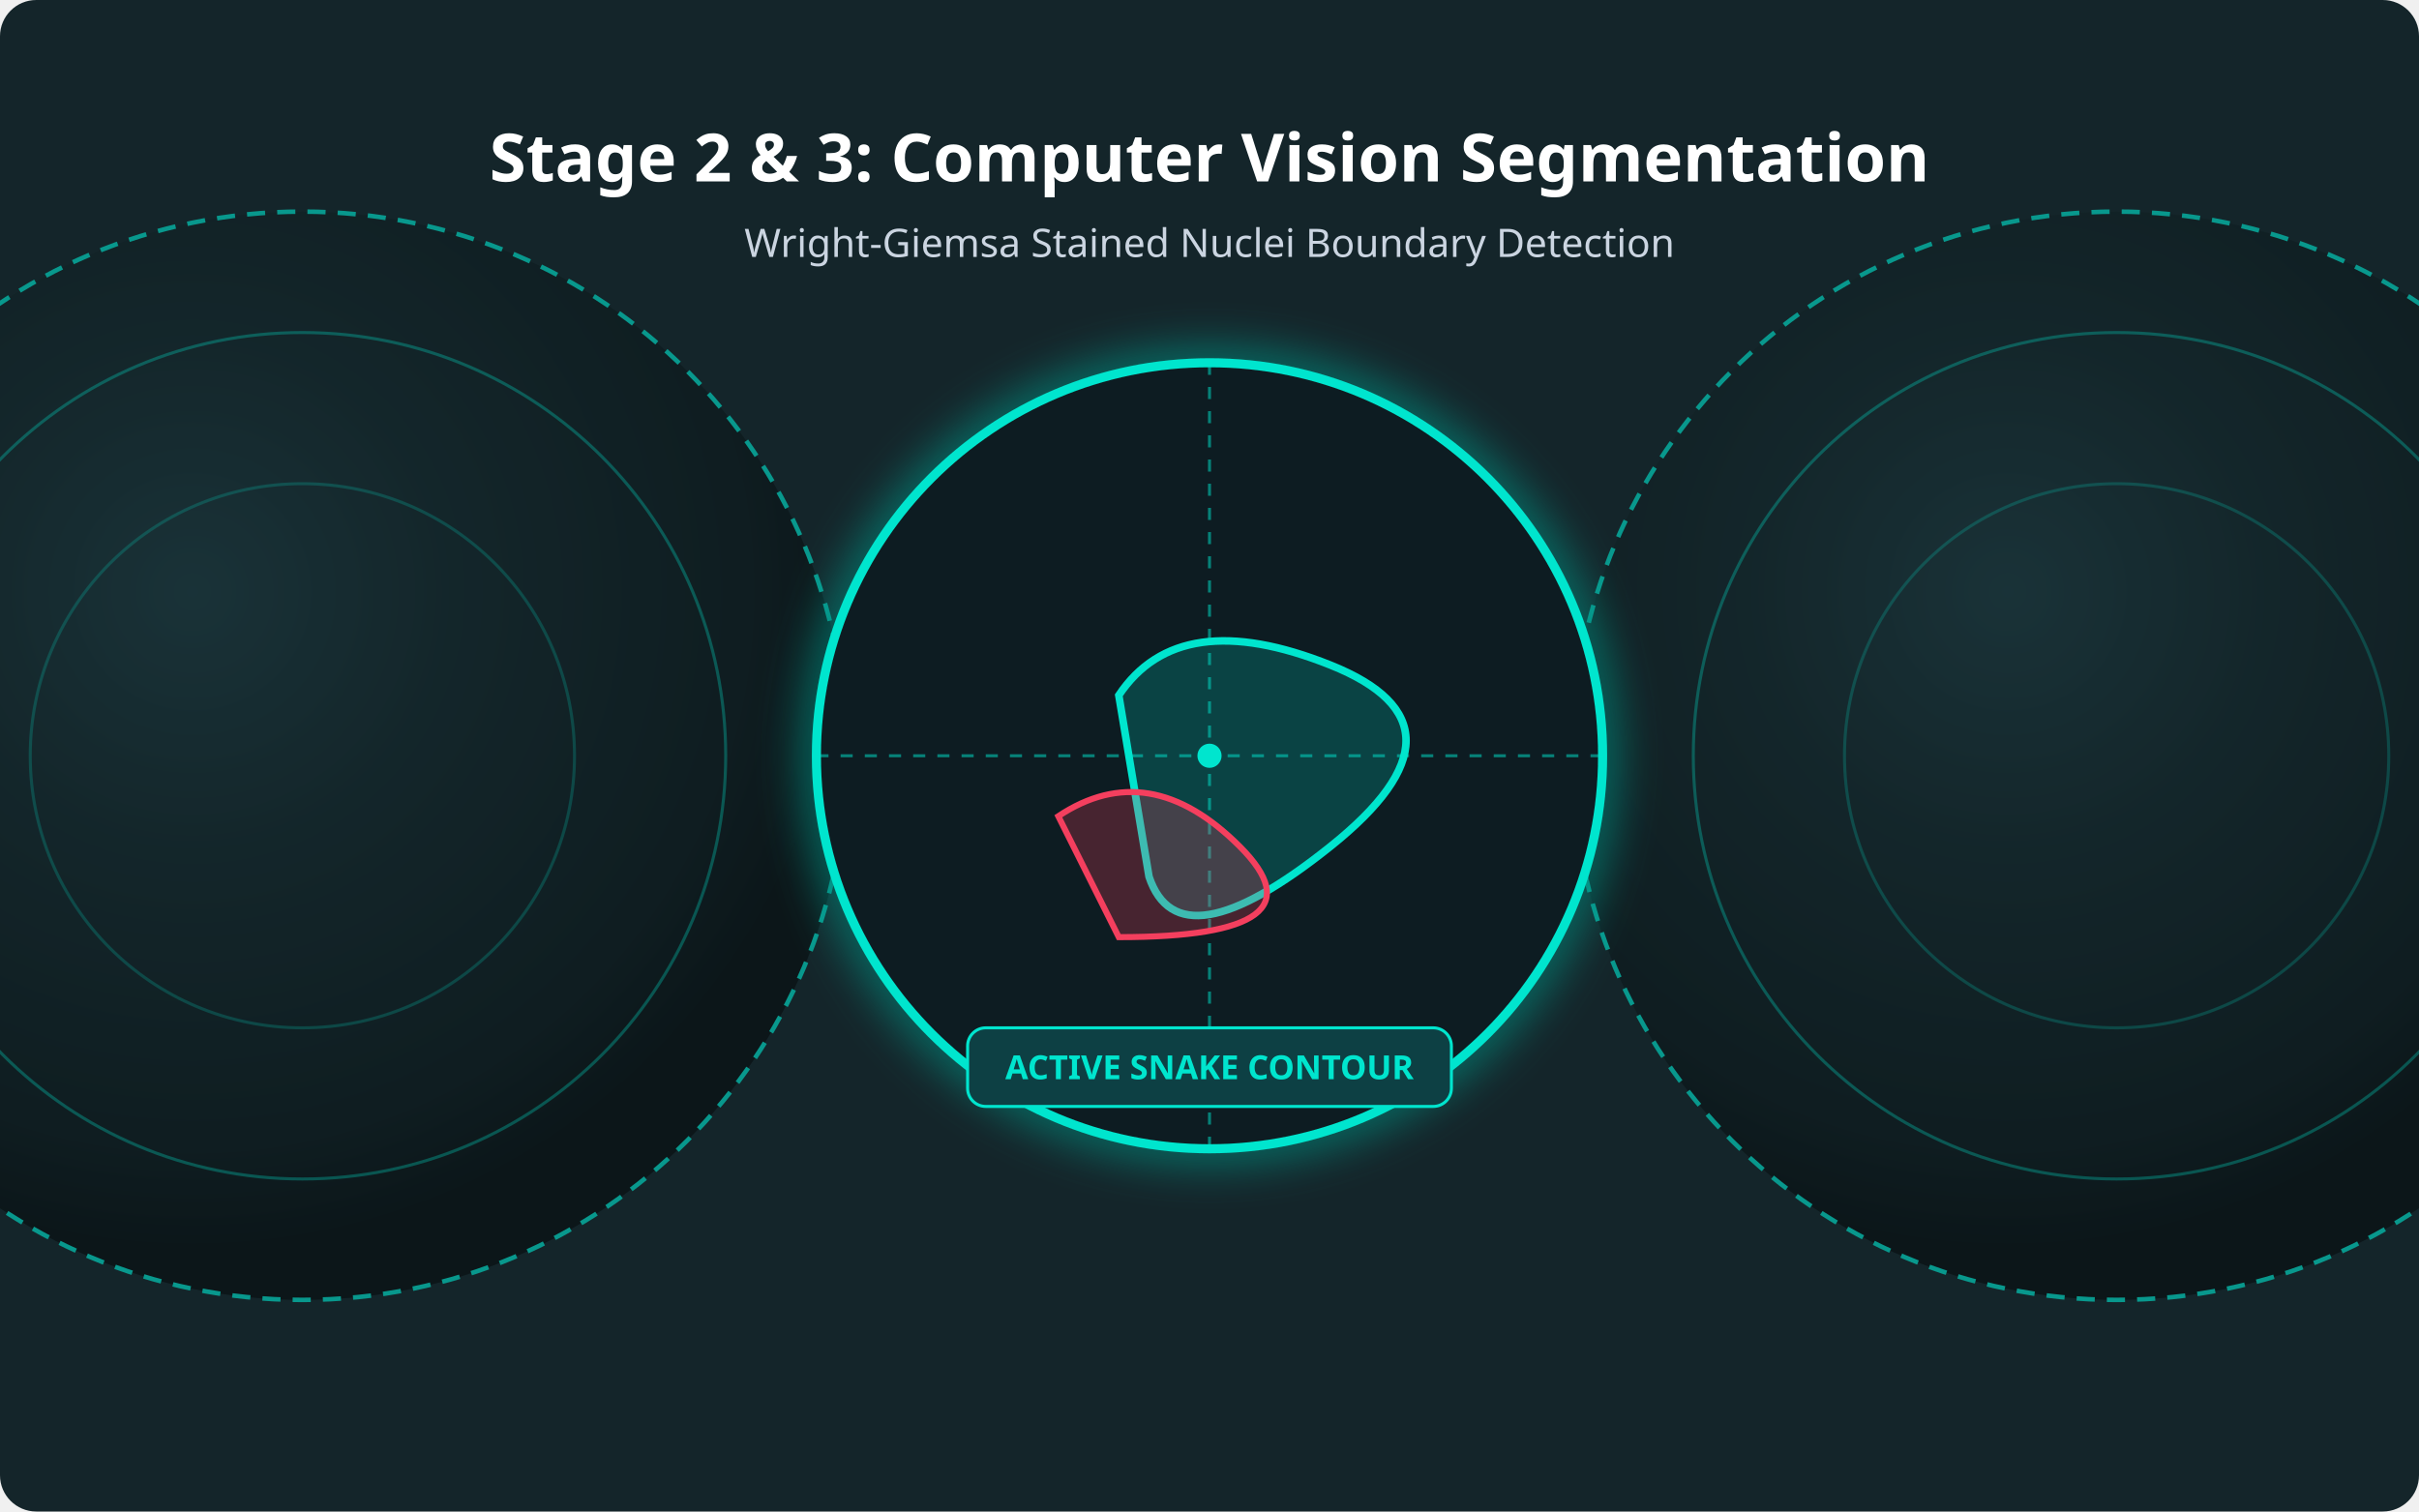
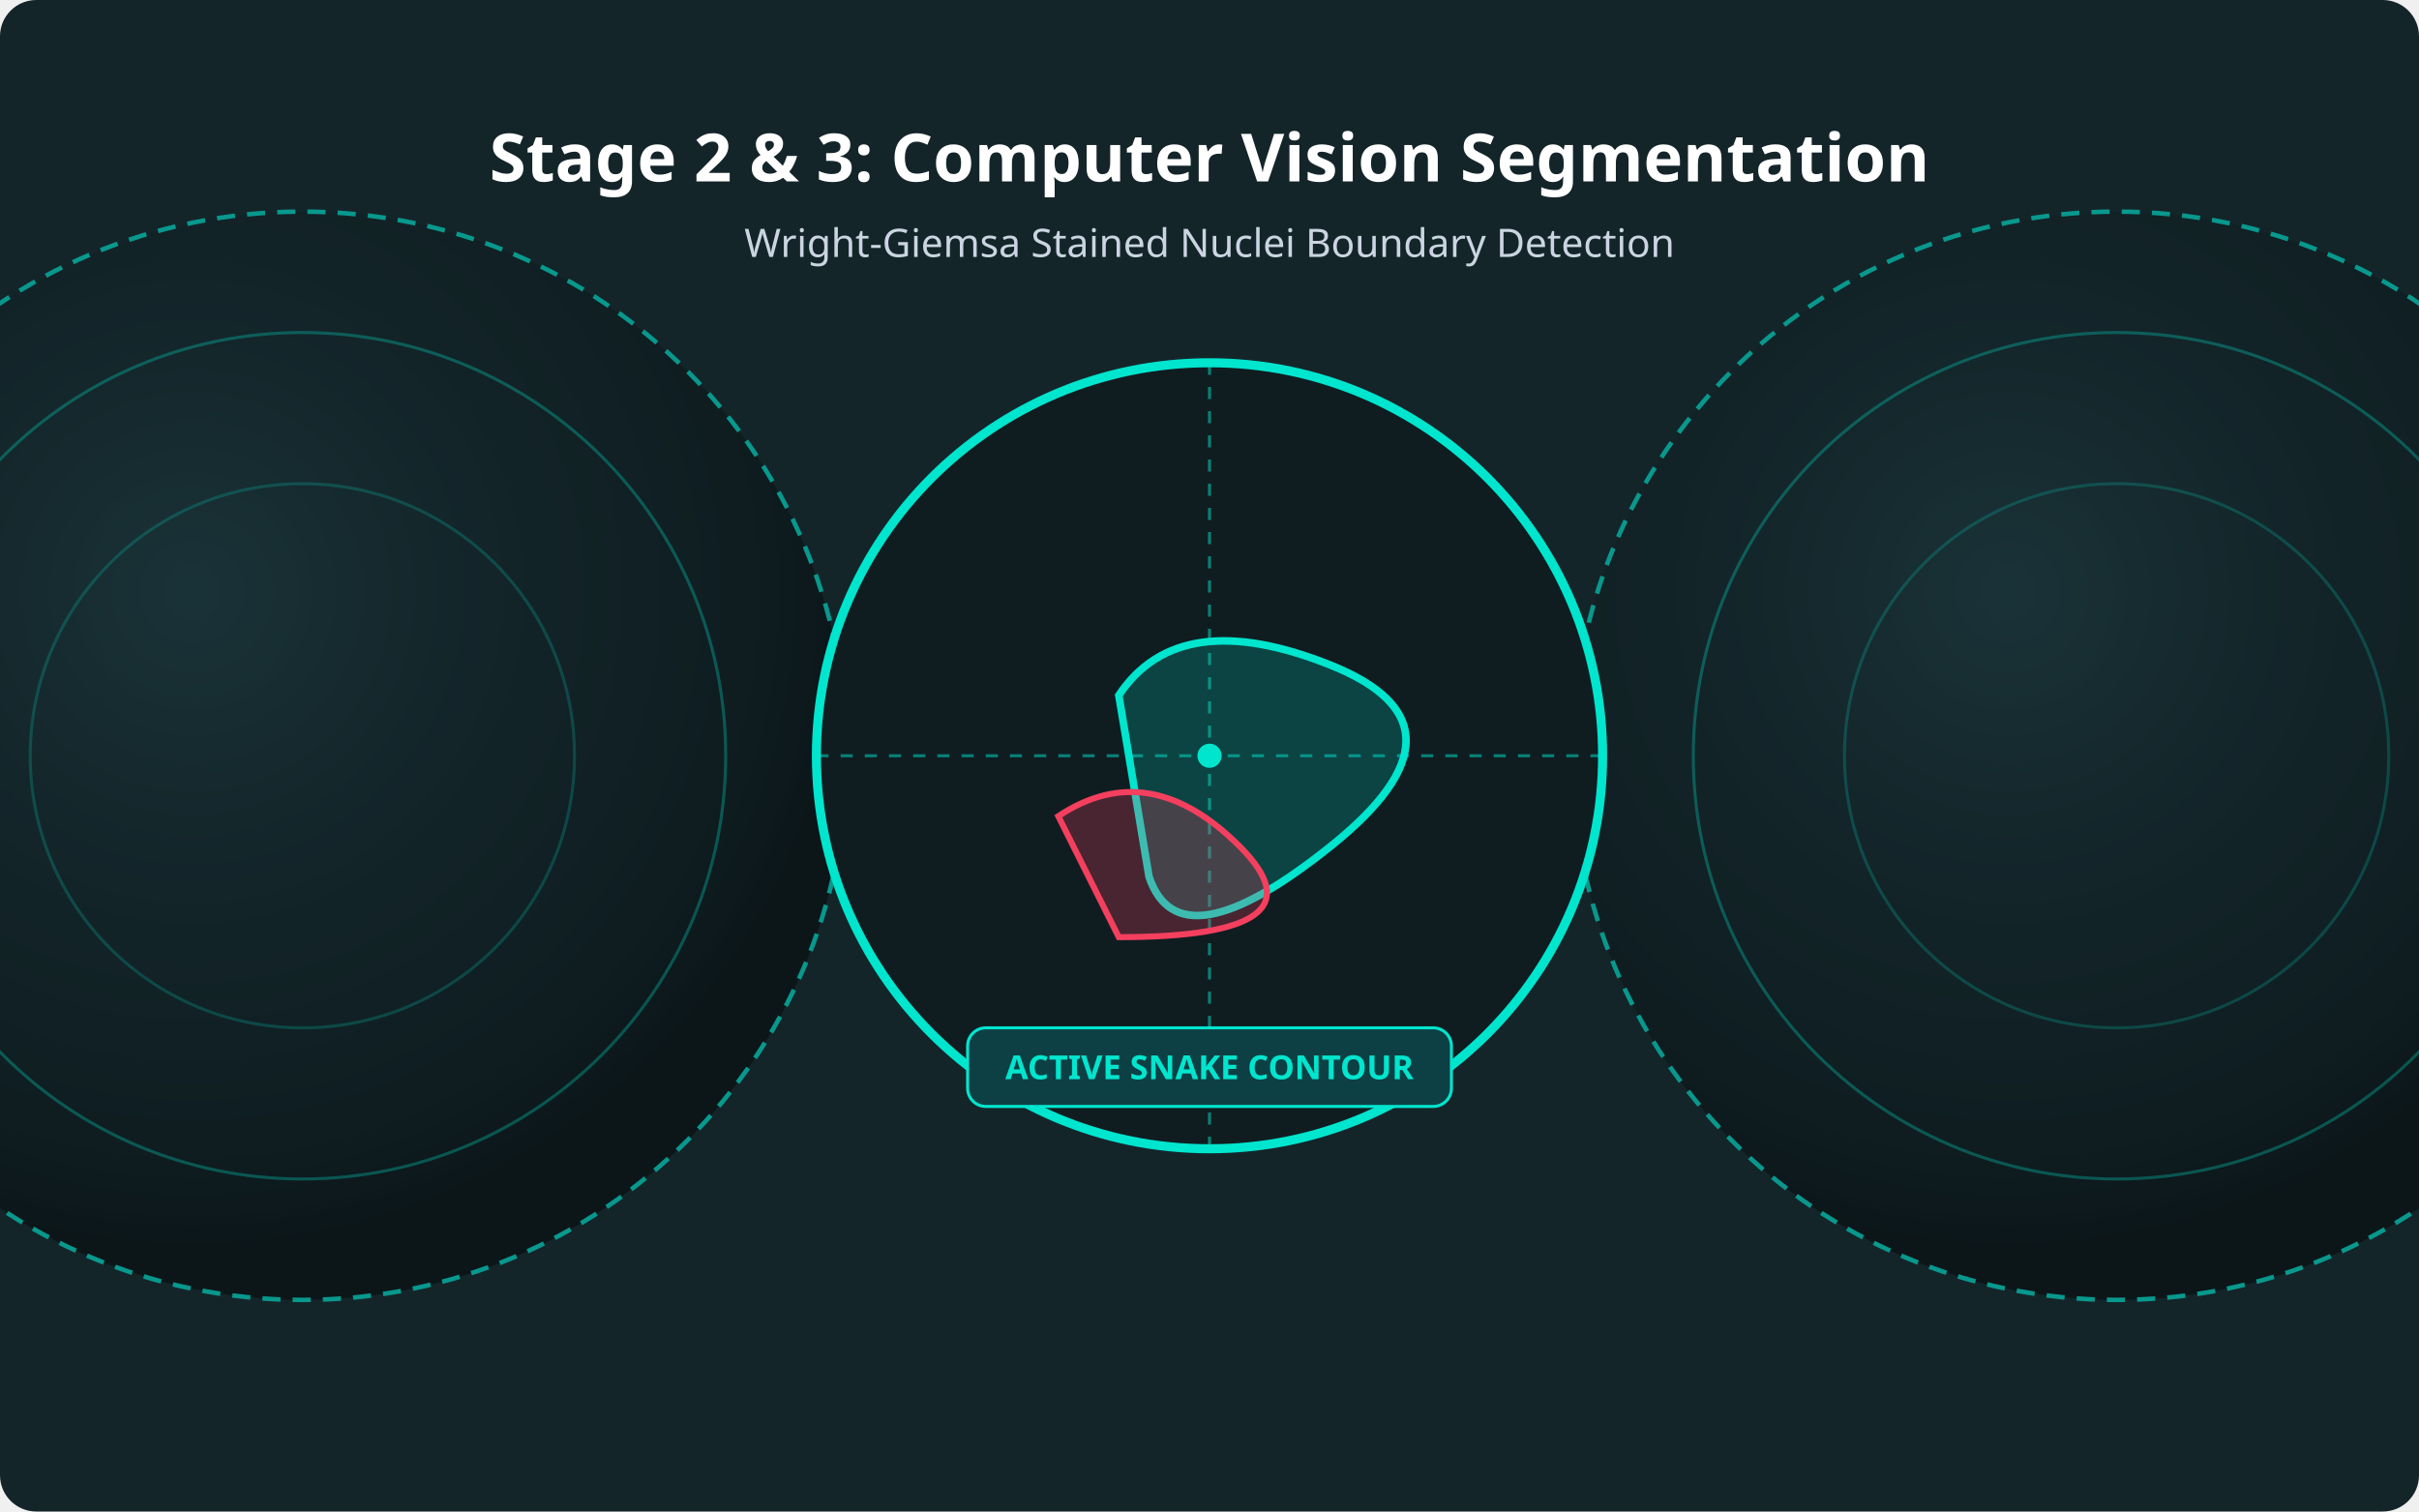
<svg xmlns="http://www.w3.org/2000/svg" viewBox="0 0 800 500" width="100%" height="100%" style="background: #14252a;">
  <defs>
    <radialGradient id="cellSphere3D" cx="40%" cy="35%" r="60%">
      <stop offset="0%" stop-color="#1d3b41" />
      <stop offset="40%" stop-color="#13262a" />
      <stop offset="85%" stop-color="#0b171a" />
      <stop offset="100%" stop-color="#060c0e" />
    </radialGradient>
-     <filter id="glowTeal" x="-20%" y="-20%" width="140%" height="140%">
-       <feGaussianBlur stdDeviation="8" result="blur" />
-       <feComposite in="SourceGraphic" in2="blur" operator="over" />
-     </filter>
  </defs>
  <rect width="800" height="500" fill="#14252a" rx="12" />
  <g transform="translate(100, 250)">
    <circle r="180" fill="url(#cellSphere3D)" stroke="#00e5ce" stroke-width="1.5" stroke-dasharray="6,4" opacity="0.6" />
    <circle r="140" fill="none" stroke="#00e5ce" stroke-width="1" opacity="0.3" />
    <circle r="90" fill="none" stroke="#00e5ce" stroke-width="1" opacity="0.2" />
  </g>
  <g transform="translate(700, 250)">
    <circle r="180" fill="url(#cellSphere3D)" stroke="#00e5ce" stroke-width="1.5" stroke-dasharray="6,4" opacity="0.6" />
    <circle r="140" fill="none" stroke="#00e5ce" stroke-width="1" opacity="0.3" />
    <circle r="90" fill="none" stroke="#00e5ce" stroke-width="1" opacity="0.2" />
  </g>
  <g transform="translate(400, 250)">
-     <circle r="130" fill="#0f1d21" stroke="#00e5ce" stroke-width="3" filter="url(#glowTeal)" />
+     <circle r="130" fill="#0f1d21" stroke="#00e5ce" stroke-width="3" />
    <line x1="-130" y1="0" x2="130" y2="0" stroke="#00e5ce" stroke-width="1" stroke-dasharray="4,4" opacity="0.5" />
    <line x1="0" y1="-130" x2="0" y2="130" stroke="#00e5ce" stroke-width="1" stroke-dasharray="4,4" opacity="0.5" />
    <path d="M -30 -20 Q -10 -50 40 -30 T 40 30 T -20 40 Z" fill="rgba(0, 229, 206, 0.2)" stroke="#00e5ce" stroke-width="2.5" />
    <circle cx="0" cy="0" r="4" fill="#00e5ce" />
    <path d="M -50 20 Q -20 0 10 30 T -30 60 Z" fill="rgba(244, 63, 94, 0.25)" stroke="#f43f5e" stroke-width="2" />
    <rect x="-80" y="90" width="160" height="26" rx="6" fill="#0d4044" stroke="#00e5ce" stroke-width="1" />
    <text x="0" y="107" fill="#00e5ce" font-family="'Space Grotesk', sans-serif" font-size="11" font-weight="700" text-anchor="middle">ACTIVE SNAKE CONTOUR</text>
  </g>
  <text x="400" y="60" fill="#ffffff" font-family="'Space Grotesk', sans-serif" font-size="22" font-weight="700" text-anchor="middle">Stage 2 &amp; 3: Computer Vision Segmentation</text>
  <text x="400" y="85" fill="#cbd5e1" font-family="sans-serif" font-size="13" text-anchor="middle">Wright-Giemsa Stained Nuclei Boundary Detection</text>
</svg>
